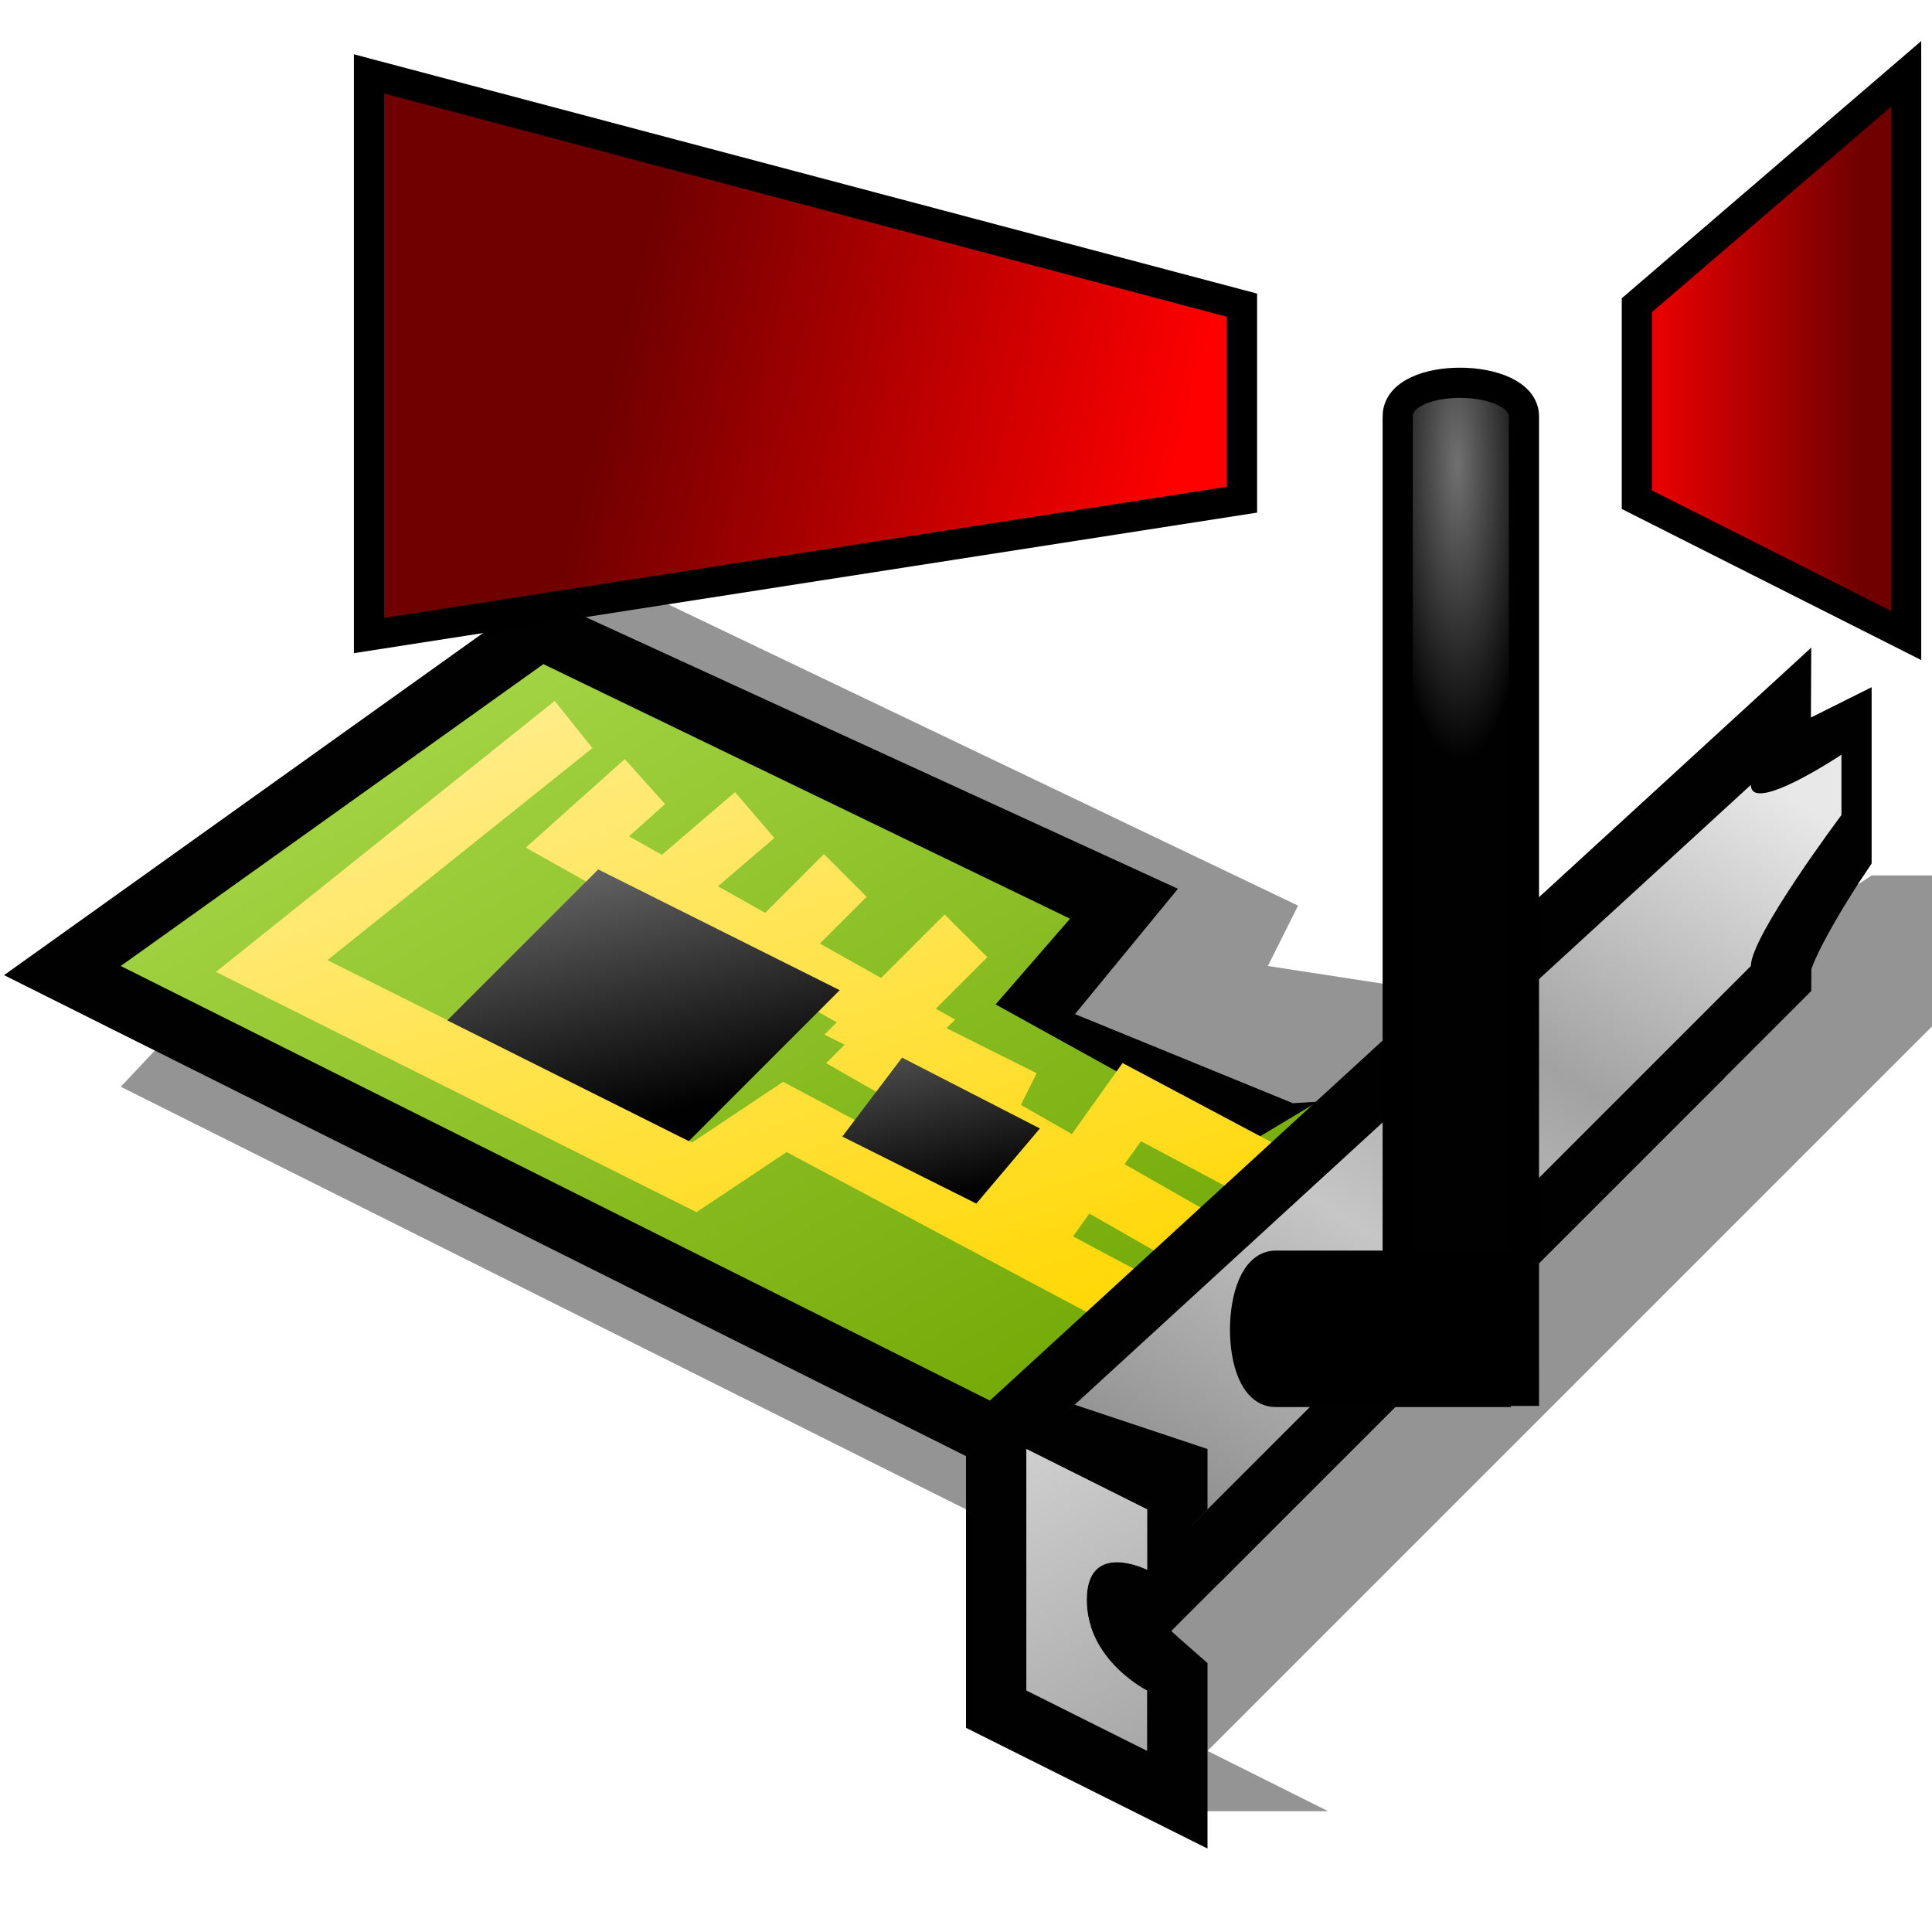
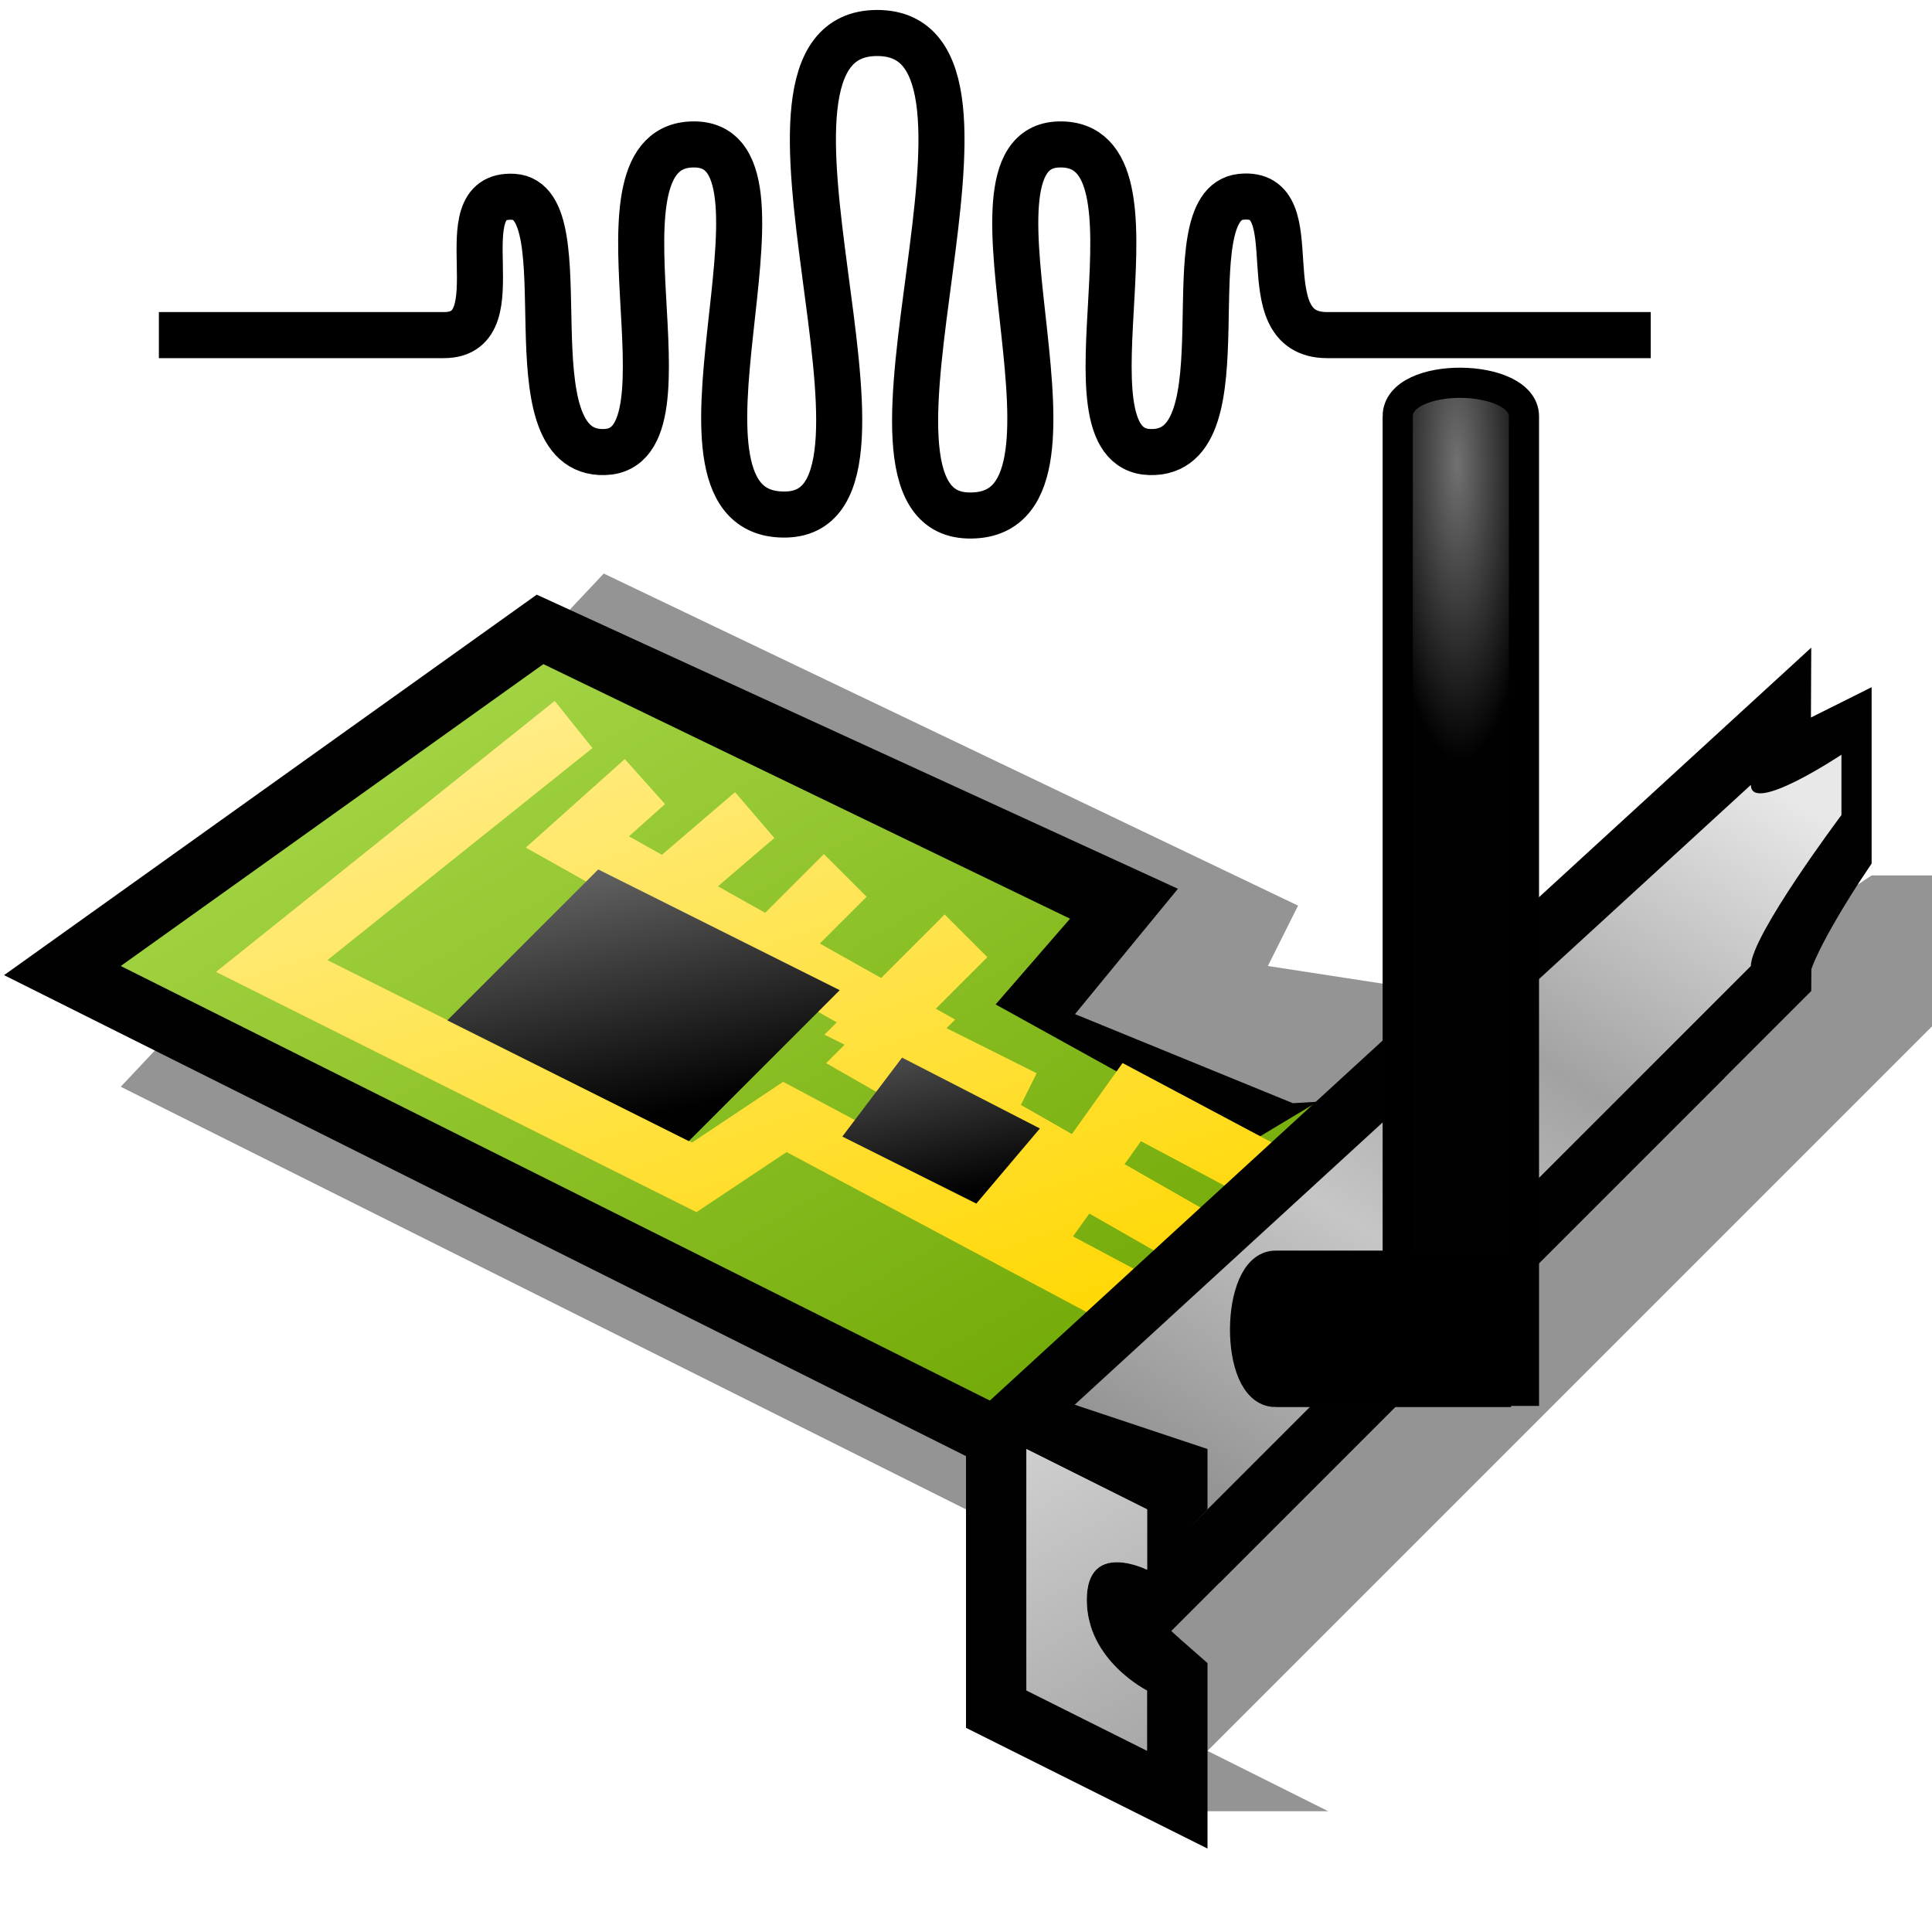
<svg xmlns="http://www.w3.org/2000/svg" xmlns:xlink="http://www.w3.org/1999/xlink" version="1.1" width="64" height="64" color-interpolation="linearRGB" id="svg2">
  <defs id="defs66">
    <linearGradient id="linearGradient3893">
      <stop style="stop-color:#ff0000;stop-opacity:1;" offset="0" id="stop3895" />
      <stop style="stop-color:#700000;stop-opacity:1;" offset="1" id="stop3897" />
    </linearGradient>
    <radialGradient xlink:href="#gradient2" id="radialGradient3827" cx="-93.195" cy="-4.183" fx="-93.195" fy="-4.183" r="2.591" gradientTransform="matrix(0.9999158,-0.01297598,0.04914145,3.78679,141.658,30.00229)" gradientUnits="userSpaceOnUse" />
    <linearGradient y2="35.03" x2="57.8" y1="7.25" x1="41.93" gradientUnits="userSpaceOnUse" id="gradient0">
      <stop id="stop11" stop-color="#a3d444" offset="0.004" />
      <stop id="stop13" stop-color="#70a804" offset="1" />
    </linearGradient>
    <linearGradient y2="35.99" x2="58.29" y1="5.64" x1="48.17" gradientUnits="userSpaceOnUse" id="gradient1">
      <stop id="stop18" stop-color="#fff2ac" offset="0.004" />
      <stop id="stop20" stop-color="#ffd805" offset="1" />
    </linearGradient>
    <linearGradient y2="31.28" x2="37.78" y1="21.92" x1="35.74" gradientUnits="userSpaceOnUse" id="gradient2">
      <stop id="stop25" stop-color="#717171" offset="0" />
      <stop id="stop27" stop-color="#010101" offset="1" />
    </linearGradient>
    <linearGradient y2="31.28" x2="37.78" y1="21.92" x1="35.74" gradientUnits="userSpaceOnUse" id="gradient3">
      <stop id="stop32" stop-color="#717171" offset="0" />
      <stop id="stop34" stop-color="#010101" offset="1" />
    </linearGradient>
    <linearGradient y2="17.74" x2="45.6" y1="64.94" x1="15.86" gradientUnits="userSpaceOnUse" id="gradient4">
      <stop id="stop41" stop-color="#0c0c0c" offset="0" />
      <stop id="stop43" stop-color="#797979" offset="0.369" />
      <stop id="stop45" stop-color="#c6c6c6" offset="0.647" />
      <stop id="stop47" stop-color="#a2a2a2" offset="0.788" />
      <stop id="stop49" stop-color="#e8e8e8" offset="1" />
    </linearGradient>
    <linearGradient y2="50.57" x2="50.41" y1="40.53" x1="44.73" gradientUnits="userSpaceOnUse" id="gradient5">
      <stop id="stop56" stop-color="#d3d3d3" offset="0" />
      <stop id="stop58" stop-color="#a9a9a9" offset="1" />
    </linearGradient>
    <linearGradient xlink:href="#gradient5" id="linearGradient3866" gradientUnits="userSpaceOnUse" x1="44.73" y1="40.53" x2="50.41" y2="50.57" />
    <linearGradient xlink:href="#gradient4" id="linearGradient3870" gradientUnits="userSpaceOnUse" x1="15.86" y1="64.94" x2="45.6" y2="17.74" />
    <linearGradient xlink:href="#gradient3" id="linearGradient3874" gradientUnits="userSpaceOnUse" x1="35.74" y1="21.92" x2="37.78" y2="31.28" gradientTransform="matrix(0.7777,0,0,0.7777,13.7777,12.7777)" />
    <linearGradient xlink:href="#gradient2" id="linearGradient3877" gradientUnits="userSpaceOnUse" x1="35.74" y1="21.92" x2="37.78" y2="31.28" gradientTransform="translate(-3.183174,2.801193)" />
    <linearGradient xlink:href="#gradient1" id="linearGradient3880" gradientUnits="userSpaceOnUse" x1="48.17" y1="5.64" x2="58.29" y2="35.99" />
    <linearGradient xlink:href="#gradient0" id="linearGradient3883" gradientUnits="userSpaceOnUse" x1="41.93" y1="7.25" x2="57.8" y2="35.03" />
-     <linearGradient xlink:href="#linearGradient3893" id="linearGradient3899" x1="-50.879" y1="6.688" x2="-69.488" y2="4.984" gradientUnits="userSpaceOnUse" gradientTransform="matrix(1.051041,0,0,0.3735849,93.18473,10.88897)" />
-     <linearGradient xlink:href="#linearGradient3893" id="linearGradient3903" gradientUnits="userSpaceOnUse" gradientTransform="matrix(-1.051041,0,0,0.3735849,-17.81939,10.88897)" x1="-67.96" y1="5.666" x2="-75.666" y2="5.666" />
  </defs>
  <path id="path6" d="m 38,60 6,0 -4,-2 24,-24 0,-5 -2,0 -3,2 -4,3 L 42,32 43,30 20,19 4,36 38,53 z" style="fill:#010000;fill-opacity:0.42" />
  <path id="path8" d="M 4,32 40,50 52,38 42.492,38.568 32.345,34.419 35.828,30.178 18,22 z" style="fill:none;stroke:#010101;stroke-width:4;stroke-linecap:square" />
  <path id="path15" d="M 4,32 40,50 52,38 45.93,35.13 41.326,37.891 32.981,33.273 35.446,30.433 18,22 z" style="fill:url(#linearGradient3883)" />
  <path id="path22" d="m 19,24 -10,8 14,7 3,-2 15,8 m -19.637,-19.109 -2.236,2 L 30,34 l -1,1 14,8 m -18,-16 -7,6 4,2 6,-6 m 4,2 -3,3 4,2 -1,2 3,2 2.491,-3.491 8,4.255" style="fill:none;stroke:url(#linearGradient3880);stroke-width:2" />
  <path id="path29" d="m 19.817,28.801 8,4 -5,5 -8,-4 5,-5 z" style="fill:url(#linearGradient3877)" />
  <path id="path36" d="m 29.882,35.035 4.566,2.347 -2.106,2.488 -4.439,-2.22 z" style="fill:url(#linearGradient3874)" />
  <path id="path38" d="m 34,56 4,2 v -2 c 0,0 -1.6,-1.4 -2,-2 L 58,32 c 0,-1 2,-4 2,-4 v -2 c 0,0 -2,1 -2,0 L 34,48 v 8 z" style="fill:none;stroke:#010101;stroke-width:4;stroke-linecap:square" />
  <path id="path51" d="M 34,56 58,32 c 0,-1 3,-5 3,-5 v -2 c 0,0 -3,2 -3,1 L 34,48 v 8 z" style="fill:url(#linearGradient3870)" />
  <path id="path53" d="m 34,48 4,2 v 2 c 0,0 -2,-1 -2,1 0,2 2,3 2,3 0,0 -1,-1 -1,-2 0,-1 3,-4 3,-4 v -2 l -6,-2 v 2 z" style="fill:#010101" />
  <path id="path60" d="m 34,48 4,2 v 2 c 0,0 -2,-1 -2,1 0,2 2,3 2,3 v 2 l -4,-2 v -8 z" style="fill:url(#linearGradient3866)" />
  <path style="fill:url(#radialGradient3827);fill-opacity:1;stroke:#000000;stroke-width:1px;stroke-linecap:butt;stroke-linejoin:miter;stroke-opacity:1" d="m 46.301,13.793 -1.2e-4,32.28 4.182,0 -6e-5,-32.28 c 0,-1.456 -4.182,-1.512 -4.182,0 z" id="path3045" />
  <path id="path3829" d="m 42.25,46.11 7.305,1.2e-4 0,-4.182 -7.305,6e-5 c -1.315,0 -1.366,4.182 0,4.182 z" style="fill:#000000;fill-opacity:1;stroke:#000000;stroke-width:1px;stroke-linecap:butt;stroke-linejoin:miter;stroke-opacity:1" />
-   <path style="fill:url(#linearGradient3899);fill-opacity:1;stroke:#000000;stroke-width:1px;stroke-linecap:butt;stroke-linejoin:miter;stroke-opacity:1" d="m 12.223,2.448 0,18.605 28.92,-4.5 0,-6.443 z" id="path3891" />
-   <path id="path3901" d="m 63.143,2.448 0,18.605 -8.92,-4.5 0,-6.443 z" style="fill:url(#linearGradient3903);fill-opacity:1;stroke:#000000;stroke-width:1px;stroke-linecap:butt;stroke-linejoin:miter;stroke-opacity:1" />
+   <path style="fill:none;fill-rule:evenodd;stroke:#000000;stroke-width:1.526px;stroke-linecap:butt;stroke-linejoin:miter;stroke-opacity:1" d="m 5.263,11.101 9.443,0 c 2.441,0 -0.041,-4.726 2.305,-4.581 2.346,0.146 -0.253,8.545 3.012,8.455 3.266,-0.09 -0.862,-10.28 3.012,-10.19 3.874,0.09 -1.795,12.389 3.012,12.259 4.808,-0.131 -2.404,-15.952 3.012,-15.951 5.416,9.964e-4 -1.806,15.853 3.012,15.983 4.818,0.13 -0.867,-12.2 3.012,-12.291 3.879,-0.091 -0.253,10.1 3.012,10.19 3.266,0.09 0.63,-8.198 3.012,-8.455 2.382,-0.258 0.143,4.581 2.857,4.581 l 10.719,0" id="path7517" />
</svg>
